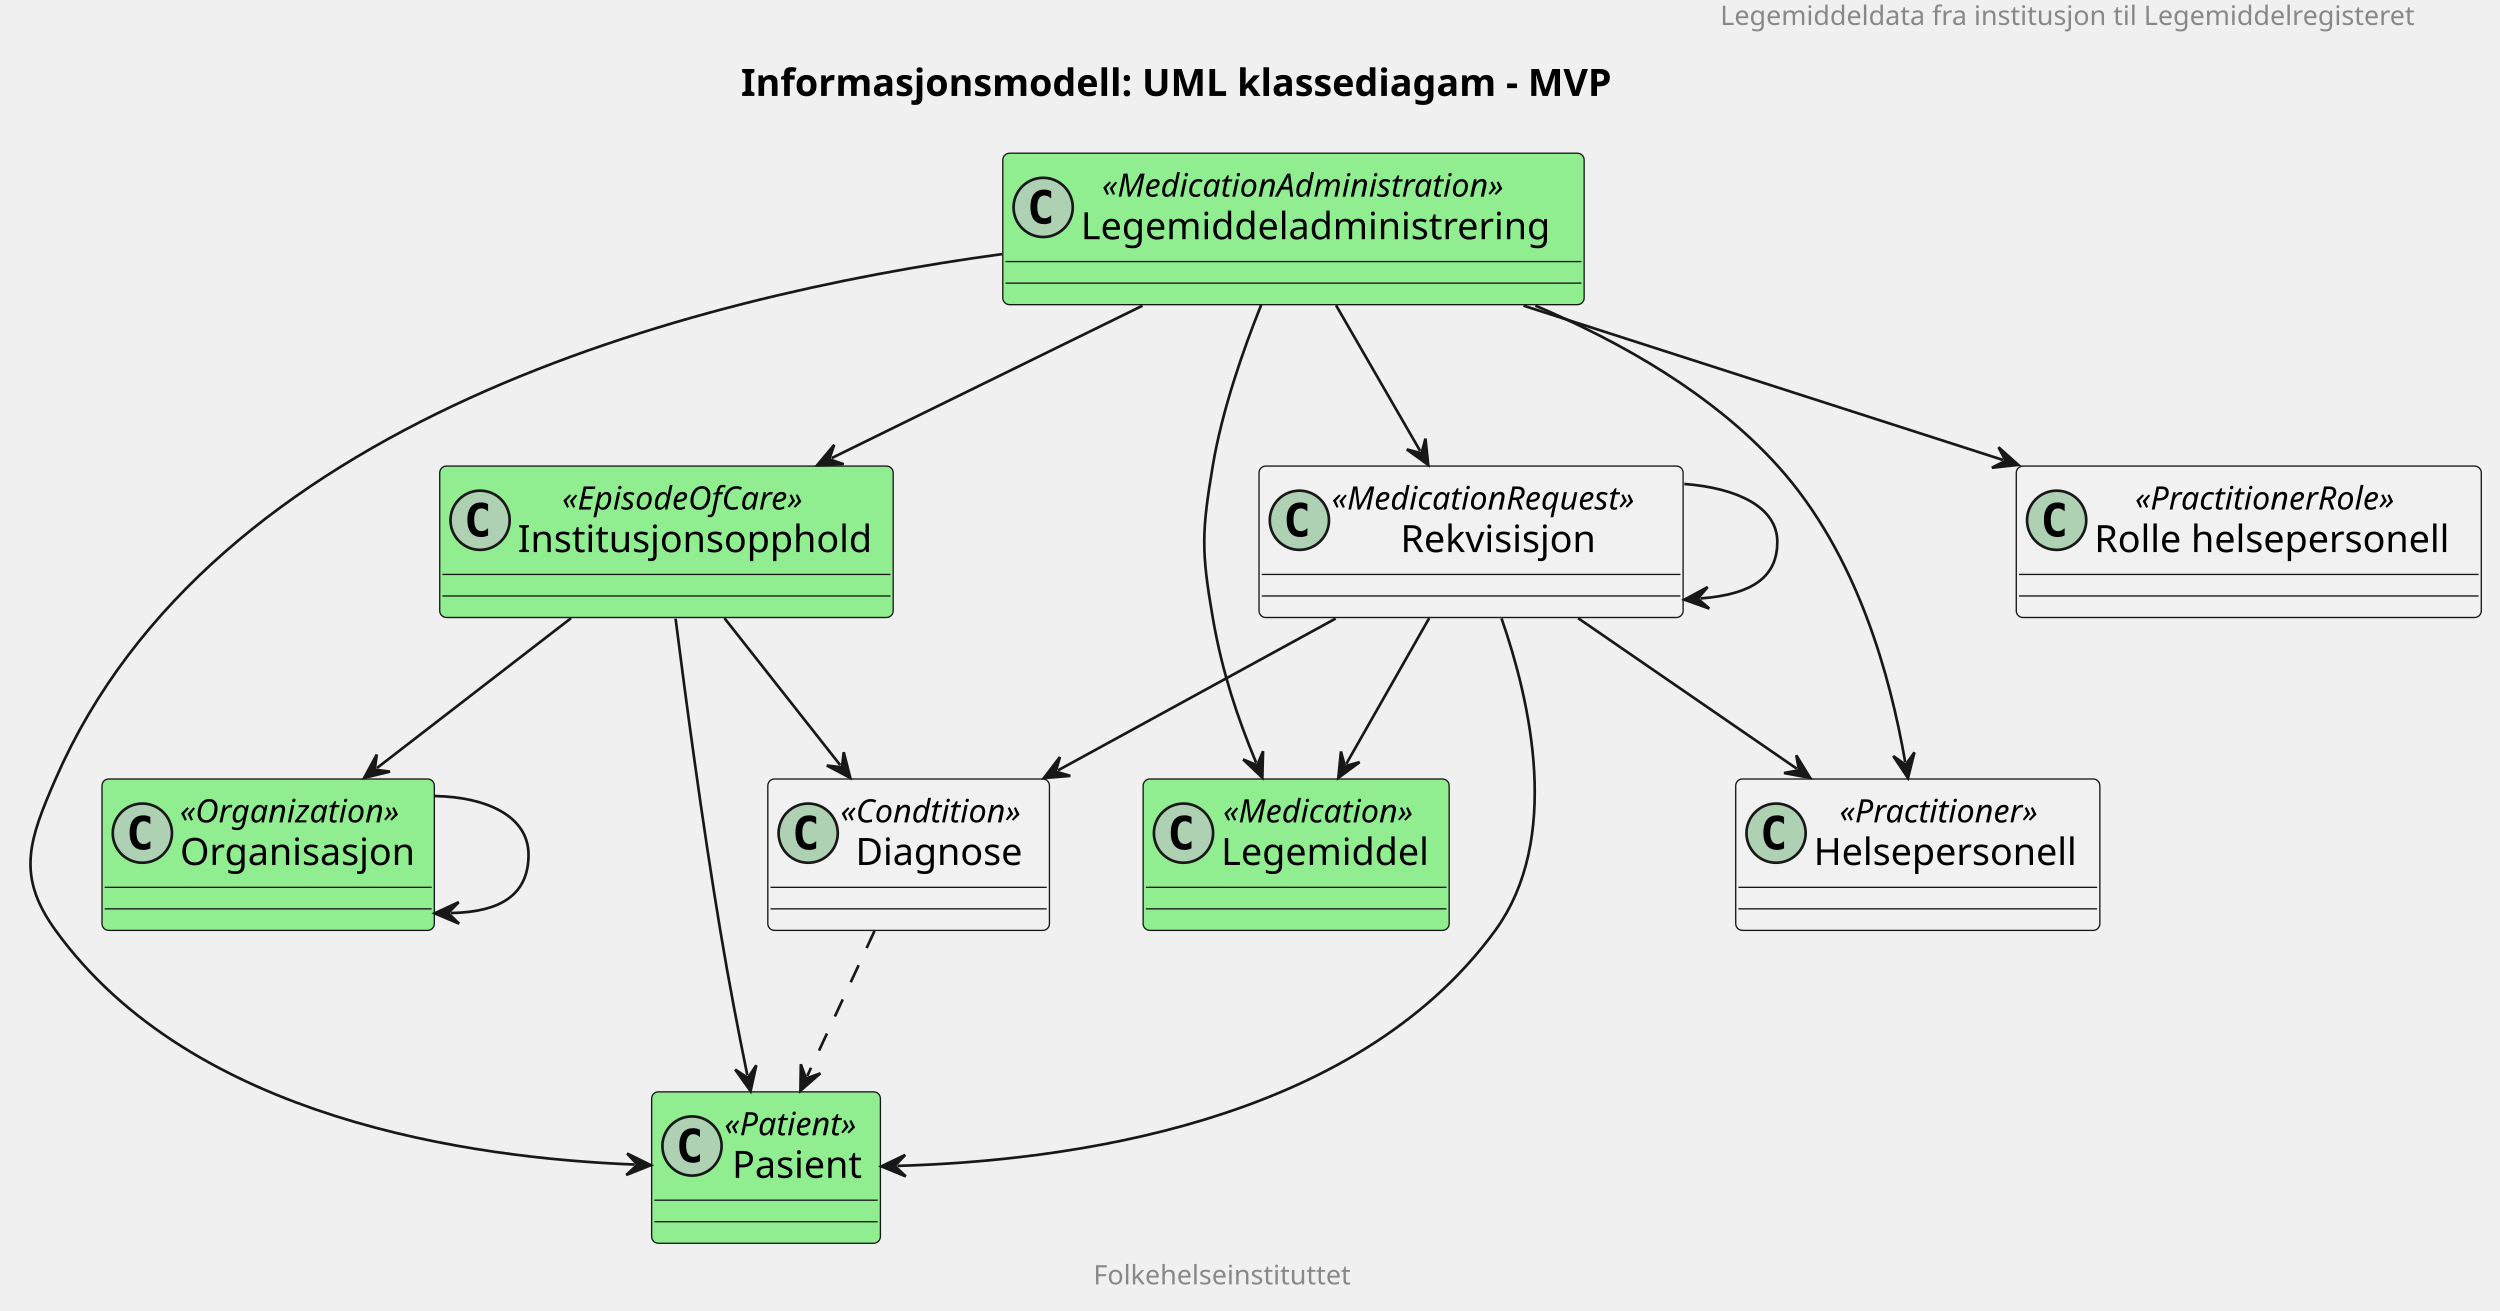
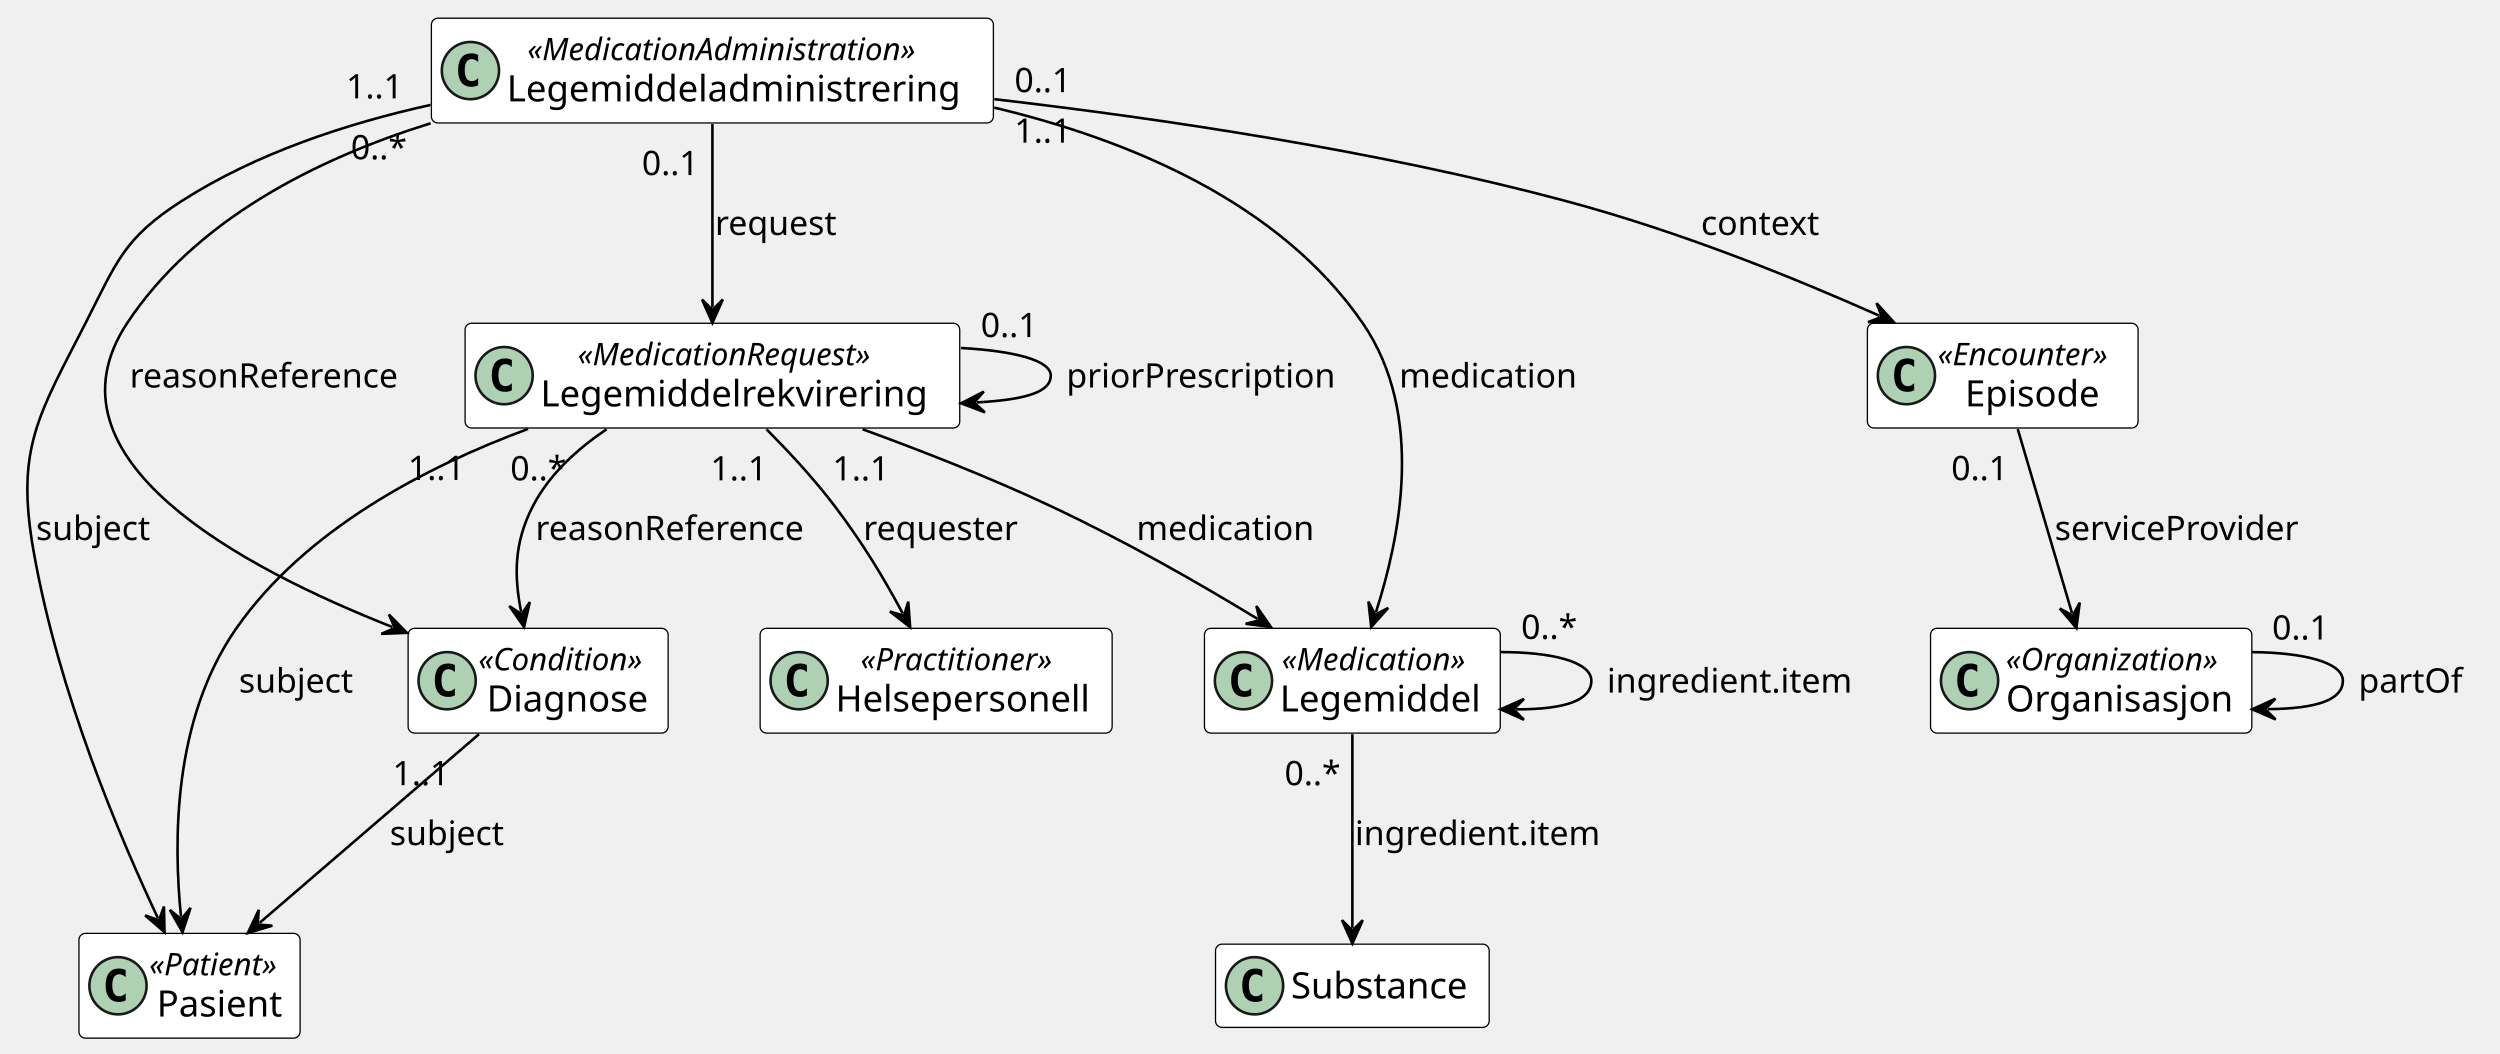
- <svg xmlns="http://www.w3.org/2000/svg" contentStyleType="text/css" data-diagram-type="CLASS" height="487px" preserveAspectRatio="none" style="width:929px;height:487px;background:#FFFFFF;" version="1.1" viewBox="0 0 929 487" width="929px" zoomAndPan="magnify">
+ <svg xmlns="http://www.w3.org/2000/svg" contentStyleType="text/css" data-diagram-type="CLASS" height="405px" preserveAspectRatio="none" style="width:961px;height:405px;background:#FFFFFF;" version="1.1" viewBox="0 0 961 405" width="961px" zoomAndPan="magnify">
  <defs />
  <g>
-     <text fill="#888888" font-family="sans-serif" font-size="10" lengthAdjust="spacing" textLength="275.801" x="639.249" y="9.282">Legemiddeldata fra institusjon til Legemiddelregisteret</text>
-     <text fill="#000000" font-family="sans-serif" font-size="14" font-weight="bold" lengthAdjust="spacing" textLength="364.39" x="275.33" y="35.636">Informasjonsmodell: UML klassediagam - MVP</text>
-     <g id="elem_Pasient">
-       <rect codeLine="5" fill="#90EE90" height="56.266" id="Pasient" rx="2.5" ry="2.5" style="stroke:#181818;stroke-width:0.5;" width="85.006" x="242.15" y="405.728" />
-       <ellipse cx="257.15" cy="425.86" fill="#ADD1B2" rx="11" ry="11" style="stroke:#181818;stroke-width:1;" />
-       <path d="M260.119,431.501 Q259.541,431.798 258.9,431.938 Q258.259,432.095 257.556,432.095 Q255.056,432.095 253.728,430.454 Q252.416,428.798 252.416,425.673 Q252.416,422.548 253.728,420.892 Q255.056,419.235 257.556,419.235 Q258.259,419.235 258.9,419.392 Q259.556,419.548 260.119,419.845 L260.119,422.563 Q259.494,421.985 258.9,421.72 Q258.306,421.438 257.681,421.438 Q256.337,421.438 255.65,422.517 Q254.963,423.579 254.963,425.673 Q254.963,427.767 255.65,428.845 Q256.337,429.907 257.681,429.907 Q258.306,429.907 258.9,429.642 Q259.494,429.36 260.119,428.782 L260.119,431.501 Z " fill="#000000" />
-       <text fill="#000000" font-family="sans-serif" font-size="12" font-style="italic" lengthAdjust="spacing" textLength="57.006" x="269.15" y="421.866">«Patient»</text>
-       <text fill="#000000" font-family="sans-serif" font-size="14" lengthAdjust="spacing" textLength="51.181" x="272.063" y="437.691">Pasient</text>
-       <line style="stroke:#181818;stroke-width:0.5;" x1="243.15" x2="326.156" y1="445.993" y2="445.993" />
-       <line style="stroke:#181818;stroke-width:0.5;" x1="243.15" x2="326.156" y1="453.993" y2="453.993" />
+     <g class="entity" data-entity="Diagnose" data-source-line="8" data-uid="ent0002" id="entity_Diagnose">
+       <rect fill="#FFFFFF" height="40.266" rx="2.5" ry="2.5" style="stroke:#000000;stroke-width:0.5;" width="99.947" x="156.88" y="241.53" />
+       <ellipse cx="171.88" cy="261.663" fill="#ADD1B2" rx="11" ry="11" style="stroke:#181818;stroke-width:1;" />
+       <path d="M174.849,267.303 Q174.271,267.6 173.63,267.741 Q172.989,267.897 172.286,267.897 Q169.786,267.897 168.458,266.257 Q167.146,264.6 167.146,261.475 Q167.146,258.35 168.458,256.694 Q169.786,255.038 172.286,255.038 Q172.989,255.038 173.63,255.194 Q174.286,255.35 174.849,255.647 L174.849,258.366 Q174.224,257.788 173.63,257.522 Q173.036,257.241 172.411,257.241 Q171.067,257.241 170.38,258.319 Q169.692,259.382 169.692,261.475 Q169.692,263.569 170.38,264.647 Q171.067,265.71 172.411,265.71 Q173.036,265.71 173.63,265.444 Q174.224,265.163 174.849,264.585 L174.849,267.303 Z " fill="#000000" />
+       <text fill="#000000" font-family="sans-serif" font-size="12" font-style="italic" lengthAdjust="spacing" textLength="71.947" x="183.88" y="257.669">«Condition»</text>
+       <text fill="#000000" font-family="sans-serif" font-size="14" lengthAdjust="spacing" textLength="65.481" x="187.113" y="273.494">Diagnose</text>
    </g>
-     <g id="elem_Legemiddeladministrering">
-       <rect codeLine="8" fill="#90EE90" height="56.266" id="Legemiddeladministrering" rx="2.5" ry="2.5" style="stroke:#181818;stroke-width:0.5;" width="216.03" x="372.64" y="56.938" />
-       <ellipse cx="387.64" cy="77.07" fill="#ADD1B2" rx="11" ry="11" style="stroke:#181818;stroke-width:1;" />
-       <path d="M390.609,82.711 Q390.031,83.008 389.39,83.148 Q388.749,83.305 388.046,83.305 Q385.546,83.305 384.218,81.664 Q382.906,80.008 382.906,76.883 Q382.906,73.758 384.218,72.102 Q385.546,70.445 388.046,70.445 Q388.749,70.445 389.39,70.602 Q390.046,70.758 390.609,71.055 L390.609,73.773 Q389.984,73.195 389.39,72.93 Q388.796,72.648 388.171,72.648 Q386.827,72.648 386.14,73.727 Q385.452,74.789 385.452,76.883 Q385.452,78.977 386.14,80.055 Q386.827,81.117 388.171,81.117 Q388.796,81.117 389.39,80.852 Q389.984,80.57 390.609,79.992 L390.609,82.711 Z " fill="#000000" />
-       <text fill="#000000" font-family="sans-serif" font-size="12" font-style="italic" lengthAdjust="spacing" textLength="168.328" x="409.491" y="73.076">«MedicationAdministration»</text>
-       <text fill="#000000" font-family="sans-serif" font-size="14" lengthAdjust="spacing" textLength="184.03" x="401.64" y="88.901">Legemiddeladministrering</text>
-       <line style="stroke:#181818;stroke-width:0.5;" x1="373.64" x2="587.67" y1="97.203" y2="97.203" />
-       <line style="stroke:#181818;stroke-width:0.5;" x1="373.64" x2="587.67" y1="105.203" y2="105.203" />
+     <g class="entity" data-entity="Episode" data-source-line="9" data-uid="ent0003" id="entity_Episode">
+       <rect fill="#FFFFFF" height="40.266" rx="2.5" ry="2.5" style="stroke:#000000;stroke-width:0.5;" width="104.043" x="717.83" y="124.26" />
+       <ellipse cx="732.83" cy="144.393" fill="#ADD1B2" rx="11" ry="11" style="stroke:#181818;stroke-width:1;" />
+       <path d="M735.799,150.033 Q735.221,150.33 734.58,150.471 Q733.939,150.627 733.236,150.627 Q730.736,150.627 729.408,148.987 Q728.096,147.33 728.096,144.205 Q728.096,141.08 729.408,139.424 Q730.736,137.768 733.236,137.768 Q733.939,137.768 734.58,137.924 Q735.236,138.08 735.799,138.377 L735.799,141.096 Q735.174,140.518 734.58,140.252 Q733.986,139.971 733.361,139.971 Q732.018,139.971 731.33,141.049 Q730.643,142.112 730.643,144.205 Q730.643,146.299 731.33,147.377 Q732.018,148.44 733.361,148.44 Q733.986,148.44 734.58,148.174 Q735.174,147.893 735.799,147.315 L735.799,150.033 Z " fill="#000000" />
+       <text fill="#000000" font-family="sans-serif" font-size="12" font-style="italic" lengthAdjust="spacing" textLength="76.043" x="744.83" y="140.399">«Encounter»</text>
+       <text fill="#000000" font-family="sans-serif" font-size="14" lengthAdjust="spacing" textLength="54.981" x="755.361" y="156.224">Episode</text>
    </g>
-     <g id="elem_Legemiddel">
-       <rect codeLine="18" fill="#90EE90" height="56.266" id="Legemiddel" rx="2.5" ry="2.5" style="stroke:#181818;stroke-width:0.5;" width="113.717" x="424.79" y="289.467" />
-       <ellipse cx="439.79" cy="309.6" fill="#ADD1B2" rx="11" ry="11" style="stroke:#181818;stroke-width:1;" />
-       <path d="M442.759,315.241 Q442.181,315.538 441.54,315.678 Q440.899,315.835 440.196,315.835 Q437.696,315.835 436.368,314.194 Q435.056,312.538 435.056,309.413 Q435.056,306.288 436.368,304.632 Q437.696,302.975 440.196,302.975 Q440.899,302.975 441.54,303.132 Q442.196,303.288 442.759,303.585 L442.759,306.303 Q442.134,305.725 441.54,305.46 Q440.946,305.178 440.321,305.178 Q438.978,305.178 438.29,306.257 Q437.603,307.319 437.603,309.413 Q437.603,311.507 438.29,312.585 Q438.978,313.647 440.321,313.647 Q440.946,313.647 441.54,313.382 Q442.134,313.1 442.759,312.522 L442.759,315.241 Z " fill="#000000" />
-       <text fill="#000000" font-family="sans-serif" font-size="12" font-style="italic" lengthAdjust="spacing" textLength="80.309" x="454.494" y="305.606">«Medication»</text>
-       <text fill="#000000" font-family="sans-serif" font-size="14" lengthAdjust="spacing" textLength="81.717" x="453.79" y="321.431">Legemiddel</text>
-       <line style="stroke:#181818;stroke-width:0.5;" x1="425.79" x2="537.507" y1="329.733" y2="329.733" />
-       <line style="stroke:#181818;stroke-width:0.5;" x1="425.79" x2="537.507" y1="337.733" y2="337.733" />
+     <g class="entity" data-entity="Helsepersonell" data-source-line="10" data-uid="ent0004" id="entity_Helsepersonell">
+       <rect fill="#FFFFFF" height="40.266" rx="2.5" ry="2.5" style="stroke:#000000;stroke-width:0.5;" width="135.318" x="292.19" y="241.53" />
+       <ellipse cx="307.19" cy="261.663" fill="#ADD1B2" rx="11" ry="11" style="stroke:#181818;stroke-width:1;" />
+       <path d="M310.159,267.303 Q309.581,267.6 308.94,267.741 Q308.299,267.897 307.596,267.897 Q305.096,267.897 303.768,266.257 Q302.456,264.6 302.456,261.475 Q302.456,258.35 303.768,256.694 Q305.096,255.038 307.596,255.038 Q308.299,255.038 308.94,255.194 Q309.596,255.35 310.159,255.647 L310.159,258.366 Q309.534,257.788 308.94,257.522 Q308.346,257.241 307.721,257.241 Q306.377,257.241 305.69,258.319 Q305.002,259.382 305.002,261.475 Q305.002,263.569 305.69,264.647 Q306.377,265.71 307.721,265.71 Q308.346,265.71 308.94,265.444 Q309.534,265.163 310.159,264.585 L310.159,267.303 Z " fill="#000000" />
+       <text fill="#000000" font-family="sans-serif" font-size="12" font-style="italic" lengthAdjust="spacing" textLength="84.147" x="330.776" y="257.669">«Practitioner»</text>
+       <text fill="#000000" font-family="sans-serif" font-size="14" lengthAdjust="spacing" textLength="103.318" x="321.19" y="273.494">Helsepersonell</text>
    </g>
-     <g id="elem_Helsepersonell">
-       <rect codeLine="21" fill="#F1F1F1" height="56.266" id="Helsepersonell" rx="2.5" ry="2.5" style="stroke:#181818;stroke-width:0.5;" width="135.318" x="644.99" y="289.467" />
-       <ellipse cx="659.99" cy="309.6" fill="#ADD1B2" rx="11" ry="11" style="stroke:#181818;stroke-width:1;" />
-       <path d="M662.959,315.241 Q662.381,315.538 661.74,315.678 Q661.099,315.835 660.396,315.835 Q657.896,315.835 656.568,314.194 Q655.256,312.538 655.256,309.413 Q655.256,306.288 656.568,304.632 Q657.896,302.975 660.396,302.975 Q661.099,302.975 661.74,303.132 Q662.396,303.288 662.959,303.585 L662.959,306.303 Q662.334,305.725 661.74,305.46 Q661.146,305.178 660.521,305.178 Q659.178,305.178 658.49,306.257 Q657.803,307.319 657.803,309.413 Q657.803,311.507 658.49,312.585 Q659.178,313.647 660.521,313.647 Q661.146,313.647 661.74,313.382 Q662.334,313.1 662.959,312.522 L662.959,315.241 Z " fill="#000000" />
-       <text fill="#000000" font-family="sans-serif" font-size="12" font-style="italic" lengthAdjust="spacing" textLength="84.147" x="683.576" y="305.606">«Practitioner»</text>
-       <text fill="#000000" font-family="sans-serif" font-size="14" lengthAdjust="spacing" textLength="103.318" x="673.99" y="321.431">Helsepersonell</text>
-       <line style="stroke:#181818;stroke-width:0.5;" x1="645.99" x2="779.308" y1="329.733" y2="329.733" />
-       <line style="stroke:#181818;stroke-width:0.5;" x1="645.99" x2="779.308" y1="337.733" y2="337.733" />
+     <g class="entity" data-entity="Legemiddel" data-source-line="11" data-uid="ent0005" id="entity_Legemiddel">
+       <rect fill="#FFFFFF" height="40.266" rx="2.5" ry="2.5" style="stroke:#000000;stroke-width:0.5;" width="113.717" x="462.99" y="241.53" />
+       <ellipse cx="477.99" cy="261.663" fill="#ADD1B2" rx="11" ry="11" style="stroke:#181818;stroke-width:1;" />
+       <path d="M480.959,267.303 Q480.381,267.6 479.74,267.741 Q479.099,267.897 478.396,267.897 Q475.896,267.897 474.568,266.257 Q473.256,264.6 473.256,261.475 Q473.256,258.35 474.568,256.694 Q475.896,255.038 478.396,255.038 Q479.099,255.038 479.74,255.194 Q480.396,255.35 480.959,255.647 L480.959,258.366 Q480.334,257.788 479.74,257.522 Q479.146,257.241 478.521,257.241 Q477.178,257.241 476.49,258.319 Q475.803,259.382 475.803,261.475 Q475.803,263.569 476.49,264.647 Q477.178,265.71 478.521,265.71 Q479.146,265.71 479.74,265.444 Q480.334,265.163 480.959,264.585 L480.959,267.303 Z " fill="#000000" />
+       <text fill="#000000" font-family="sans-serif" font-size="12" font-style="italic" lengthAdjust="spacing" textLength="80.309" x="492.694" y="257.669">«Medication»</text>
+       <text fill="#000000" font-family="sans-serif" font-size="14" lengthAdjust="spacing" textLength="81.717" x="491.99" y="273.494">Legemiddel</text>
    </g>
-     <g id="elem_Rolle helsepersonell">
-       <rect codeLine="49" fill="#F1F1F1" height="56.266" id="Rolle helsepersonell" rx="2.5" ry="2.5" style="stroke:#181818;stroke-width:0.5;" width="172.8" x="749.25" y="173.197" />
-       <ellipse cx="764.25" cy="193.33" fill="#ADD1B2" rx="11" ry="11" style="stroke:#181818;stroke-width:1;" />
-       <path d="M767.219,198.971 Q766.641,199.268 766,199.408 Q765.359,199.565 764.656,199.565 Q762.156,199.565 760.828,197.924 Q759.516,196.268 759.516,193.143 Q759.516,190.018 760.828,188.362 Q762.156,186.705 764.656,186.705 Q765.359,186.705 766,186.862 Q766.656,187.018 767.219,187.315 L767.219,190.033 Q766.594,189.455 766,189.19 Q765.406,188.908 764.781,188.908 Q763.438,188.908 762.75,189.987 Q762.062,191.049 762.062,193.143 Q762.062,195.237 762.75,196.315 Q763.438,197.377 764.781,197.377 Q765.406,197.377 766,197.112 Q766.594,196.83 767.219,196.252 L767.219,198.971 Z " fill="#000000" />
-       <text fill="#000000" font-family="sans-serif" font-size="12" font-style="italic" lengthAdjust="spacing" textLength="110.543" x="793.378" y="189.336">«PractitionerRole»</text>
-       <text fill="#000000" font-family="sans-serif" font-size="14" lengthAdjust="spacing" textLength="140.8" x="778.25" y="205.161">Rolle helsepersonell</text>
-       <line style="stroke:#181818;stroke-width:0.5;" x1="750.25" x2="921.05" y1="213.463" y2="213.463" />
-       <line style="stroke:#181818;stroke-width:0.5;" x1="750.25" x2="921.05" y1="221.463" y2="221.463" />
+     <g class="entity" data-entity="Legemiddeladministrering" data-source-line="12" data-uid="ent0006" id="entity_Legemiddeladministrering">
+       <rect fill="#FFFFFF" height="40.266" rx="2.5" ry="2.5" style="stroke:#000000;stroke-width:0.5;" width="216.03" x="165.83" y="7" />
+       <ellipse cx="180.83" cy="27.133" fill="#ADD1B2" rx="11" ry="11" style="stroke:#181818;stroke-width:1;" />
+       <path d="M183.799,32.773 Q183.221,33.07 182.58,33.211 Q181.939,33.367 181.236,33.367 Q178.736,33.367 177.408,31.727 Q176.096,30.07 176.096,26.945 Q176.096,23.82 177.408,22.164 Q178.736,20.508 181.236,20.508 Q181.939,20.508 182.58,20.664 Q183.236,20.82 183.799,21.117 L183.799,23.836 Q183.174,23.258 182.58,22.992 Q181.986,22.711 181.361,22.711 Q180.018,22.711 179.33,23.789 Q178.643,24.852 178.643,26.945 Q178.643,29.039 179.33,30.117 Q180.018,31.18 181.361,31.18 Q181.986,31.18 182.58,30.914 Q183.174,30.633 183.799,30.055 L183.799,32.773 Z " fill="#000000" />
+       <text fill="#000000" font-family="sans-serif" font-size="12" font-style="italic" lengthAdjust="spacing" textLength="168.328" x="202.681" y="23.139">«MedicationAdministration»</text>
+       <text fill="#000000" font-family="sans-serif" font-size="14" lengthAdjust="spacing" textLength="184.03" x="194.83" y="38.964">Legemiddeladministrering</text>
    </g>
-     <g id="elem_Rekvisisjon">
-       <rect codeLine="40" fill="#F1F1F1" height="56.266" id="Rekvisisjon" rx="2.5" ry="2.5" style="stroke:#181818;stroke-width:0.5;" width="157.592" x="467.85" y="173.197" />
-       <ellipse cx="482.85" cy="193.33" fill="#ADD1B2" rx="11" ry="11" style="stroke:#181818;stroke-width:1;" />
-       <path d="M485.819,198.971 Q485.241,199.268 484.6,199.408 Q483.959,199.565 483.256,199.565 Q480.756,199.565 479.428,197.924 Q478.116,196.268 478.116,193.143 Q478.116,190.018 479.428,188.362 Q480.756,186.705 483.256,186.705 Q483.959,186.705 484.6,186.862 Q485.256,187.018 485.819,187.315 L485.819,190.033 Q485.194,189.455 484.6,189.19 Q484.006,188.908 483.381,188.908 Q482.038,188.908 481.35,189.987 Q480.663,191.049 480.663,193.143 Q480.663,195.237 481.35,196.315 Q482.038,197.377 483.381,197.377 Q484.006,197.377 484.6,197.112 Q485.194,196.83 485.819,196.252 L485.819,198.971 Z " fill="#000000" />
-       <text fill="#000000" font-family="sans-serif" font-size="12" font-style="italic" lengthAdjust="spacing" textLength="129.592" x="494.85" y="189.336">«MedicationRequest»</text>
-       <text fill="#000000" font-family="sans-serif" font-size="14" lengthAdjust="spacing" textLength="78.429" x="520.432" y="205.161">Rekvisisjon</text>
-       <line style="stroke:#181818;stroke-width:0.5;" x1="468.85" x2="624.442" y1="213.463" y2="213.463" />
-       <line style="stroke:#181818;stroke-width:0.5;" x1="468.85" x2="624.442" y1="221.463" y2="221.463" />
+     <g class="entity" data-entity="Legemiddelrekvirering" data-source-line="13" data-uid="ent0007" id="entity_Legemiddelrekvirering">
+       <rect fill="#FFFFFF" height="40.266" rx="2.5" ry="2.5" style="stroke:#000000;stroke-width:0.5;" width="190.143" x="178.78" y="124.26" />
+       <ellipse cx="193.78" cy="144.393" fill="#ADD1B2" rx="11" ry="11" style="stroke:#181818;stroke-width:1;" />
+       <path d="M196.749,150.033 Q196.171,150.33 195.53,150.471 Q194.889,150.627 194.186,150.627 Q191.686,150.627 190.358,148.987 Q189.046,147.33 189.046,144.205 Q189.046,141.08 190.358,139.424 Q191.686,137.768 194.186,137.768 Q194.889,137.768 195.53,137.924 Q196.186,138.08 196.749,138.377 L196.749,141.096 Q196.124,140.518 195.53,140.252 Q194.936,139.971 194.311,139.971 Q192.968,139.971 192.28,141.049 Q191.593,142.112 191.593,144.205 Q191.593,146.299 192.28,147.377 Q192.968,148.44 194.311,148.44 Q194.936,148.44 195.53,148.174 Q196.124,147.893 196.749,147.315 L196.749,150.033 Z " fill="#000000" />
+       <text fill="#000000" font-family="sans-serif" font-size="12" font-style="italic" lengthAdjust="spacing" textLength="129.592" x="222.055" y="140.399">«MedicationRequest»</text>
+       <text fill="#000000" font-family="sans-serif" font-size="14" lengthAdjust="spacing" textLength="158.143" x="207.78" y="156.224">Legemiddelrekvirering</text>
    </g>
-     <g id="elem_Institusjonsopphold">
-       <rect codeLine="28" fill="#90EE90" height="56.266" id="Institusjonsopphold" rx="2.5" ry="2.5" style="stroke:#181818;stroke-width:0.5;" width="168.507" x="163.4" y="173.197" />
-       <ellipse cx="178.4" cy="193.33" fill="#ADD1B2" rx="11" ry="11" style="stroke:#181818;stroke-width:1;" />
-       <path d="M181.369,198.971 Q180.791,199.268 180.15,199.408 Q179.509,199.565 178.806,199.565 Q176.306,199.565 174.978,197.924 Q173.666,196.268 173.666,193.143 Q173.666,190.018 174.978,188.362 Q176.306,186.705 178.806,186.705 Q179.509,186.705 180.15,186.862 Q180.806,187.018 181.369,187.315 L181.369,190.033 Q180.744,189.455 180.15,189.19 Q179.556,188.908 178.931,188.908 Q177.588,188.908 176.9,189.987 Q176.213,191.049 176.213,193.143 Q176.213,195.237 176.9,196.315 Q177.588,197.377 178.931,197.377 Q179.556,197.377 180.15,197.112 Q180.744,196.83 181.369,196.252 L181.369,198.971 Z " fill="#000000" />
-       <text fill="#000000" font-family="sans-serif" font-size="12" font-style="italic" lengthAdjust="spacing" textLength="103.529" x="208.889" y="189.336">«EpisodeOfCare»</text>
-       <text fill="#000000" font-family="sans-serif" font-size="14" lengthAdjust="spacing" textLength="136.507" x="192.4" y="205.161">Institusjonsopphold</text>
-       <line style="stroke:#181818;stroke-width:0.5;" x1="164.4" x2="330.907" y1="213.463" y2="213.463" />
-       <line style="stroke:#181818;stroke-width:0.5;" x1="164.4" x2="330.907" y1="221.463" y2="221.463" />
+     <g class="entity" data-entity="Organisasjon" data-source-line="14" data-uid="ent0008" id="entity_Organisasjon">
+       <rect fill="#FFFFFF" height="40.266" rx="2.5" ry="2.5" style="stroke:#000000;stroke-width:0.5;" width="123.499" x="742.1" y="241.53" />
+       <ellipse cx="757.1" cy="261.663" fill="#ADD1B2" rx="11" ry="11" style="stroke:#181818;stroke-width:1;" />
+       <path d="M760.069,267.303 Q759.491,267.6 758.85,267.741 Q758.209,267.897 757.506,267.897 Q755.006,267.897 753.678,266.257 Q752.366,264.6 752.366,261.475 Q752.366,258.35 753.678,256.694 Q755.006,255.038 757.506,255.038 Q758.209,255.038 758.85,255.194 Q759.506,255.35 760.069,255.647 L760.069,258.366 Q759.444,257.788 758.85,257.522 Q758.256,257.241 757.631,257.241 Q756.288,257.241 755.6,258.319 Q754.913,259.382 754.913,261.475 Q754.913,263.569 755.6,264.647 Q756.288,265.71 757.631,265.71 Q758.256,265.71 758.85,265.444 Q759.444,265.163 760.069,264.585 L760.069,267.303 Z " fill="#000000" />
+       <text fill="#000000" font-family="sans-serif" font-size="12" font-style="italic" lengthAdjust="spacing" textLength="91.611" x="771.044" y="257.669">«Organization»</text>
+       <text fill="#000000" font-family="sans-serif" font-size="14" lengthAdjust="spacing" textLength="91.499" x="771.1" y="273.494">Organisasjon</text>
    </g>
-     <g id="elem_Organisasjon">
-       <rect codeLine="23" fill="#90EE90" height="56.266" id="Organisasjon" rx="2.5" ry="2.5" style="stroke:#181818;stroke-width:0.5;" width="123.499" x="37.9" y="289.467" />
-       <ellipse cx="52.9" cy="309.6" fill="#ADD1B2" rx="11" ry="11" style="stroke:#181818;stroke-width:1;" />
-       <path d="M55.869,315.241 Q55.291,315.538 54.65,315.678 Q54.009,315.835 53.306,315.835 Q50.806,315.835 49.478,314.194 Q48.166,312.538 48.166,309.413 Q48.166,306.288 49.478,304.632 Q50.806,302.975 53.306,302.975 Q54.009,302.975 54.65,303.132 Q55.306,303.288 55.869,303.585 L55.869,306.303 Q55.244,305.725 54.65,305.46 Q54.056,305.178 53.431,305.178 Q52.087,305.178 51.4,306.257 Q50.712,307.319 50.712,309.413 Q50.712,311.507 51.4,312.585 Q52.087,313.647 53.431,313.647 Q54.056,313.647 54.65,313.382 Q55.244,313.1 55.869,312.522 L55.869,315.241 Z " fill="#000000" />
-       <text fill="#000000" font-family="sans-serif" font-size="12" font-style="italic" lengthAdjust="spacing" textLength="91.611" x="66.844" y="305.606">«Organization»</text>
-       <text fill="#000000" font-family="sans-serif" font-size="14" lengthAdjust="spacing" textLength="91.499" x="66.9" y="321.431">Organisasjon</text>
-       <line style="stroke:#181818;stroke-width:0.5;" x1="38.9" x2="160.399" y1="329.733" y2="329.733" />
-       <line style="stroke:#181818;stroke-width:0.5;" x1="38.9" x2="160.399" y1="337.733" y2="337.733" />
+     <g class="entity" data-entity="Pasient" data-source-line="15" data-uid="ent0009" id="entity_Pasient">
+       <rect fill="#FFFFFF" height="40.266" rx="2.5" ry="2.5" style="stroke:#000000;stroke-width:0.5;" width="85.006" x="30.35" y="358.79" />
+       <ellipse cx="45.35" cy="378.923" fill="#ADD1B2" rx="11" ry="11" style="stroke:#181818;stroke-width:1;" />
+       <path d="M48.319,384.563 Q47.741,384.86 47.1,385.001 Q46.459,385.157 45.756,385.157 Q43.256,385.157 41.928,383.517 Q40.616,381.86 40.616,378.735 Q40.616,375.61 41.928,373.954 Q43.256,372.298 45.756,372.298 Q46.459,372.298 47.1,372.454 Q47.756,372.61 48.319,372.907 L48.319,375.626 Q47.694,375.048 47.1,374.782 Q46.506,374.501 45.881,374.501 Q44.538,374.501 43.85,375.579 Q43.163,376.642 43.163,378.735 Q43.163,380.829 43.85,381.907 Q44.538,382.97 45.881,382.97 Q46.506,382.97 47.1,382.704 Q47.694,382.423 48.319,381.845 L48.319,384.563 Z " fill="#000000" />
+       <text fill="#000000" font-family="sans-serif" font-size="12" font-style="italic" lengthAdjust="spacing" textLength="57.006" x="57.35" y="374.929">«Patient»</text>
+       <text fill="#000000" font-family="sans-serif" font-size="14" lengthAdjust="spacing" textLength="51.181" x="60.263" y="390.754">Pasient</text>
    </g>
-     <g id="elem_Diagnose">
-       <rect codeLine="35" fill="#F1F1F1" height="56.266" id="Diagnose" rx="2.5" ry="2.5" style="stroke:#181818;stroke-width:0.5;" width="104.652" x="285.32" y="289.467" />
-       <ellipse cx="300.32" cy="309.6" fill="#ADD1B2" rx="11" ry="11" style="stroke:#181818;stroke-width:1;" />
-       <path d="M303.289,315.241 Q302.711,315.538 302.07,315.678 Q301.429,315.835 300.726,315.835 Q298.226,315.835 296.898,314.194 Q295.586,312.538 295.586,309.413 Q295.586,306.288 296.898,304.632 Q298.226,302.975 300.726,302.975 Q301.429,302.975 302.07,303.132 Q302.726,303.288 303.289,303.585 L303.289,306.303 Q302.664,305.725 302.07,305.46 Q301.476,305.178 300.851,305.178 Q299.507,305.178 298.82,306.257 Q298.132,307.319 298.132,309.413 Q298.132,311.507 298.82,312.585 Q299.507,313.647 300.851,313.647 Q301.476,313.647 302.07,313.382 Q302.664,313.1 303.289,312.522 L303.289,315.241 Z " fill="#000000" />
-       <text fill="#000000" font-family="sans-serif" font-size="12" font-style="italic" lengthAdjust="spacing" textLength="76.652" x="312.32" y="305.606">«Condtition»</text>
-       <text fill="#000000" font-family="sans-serif" font-size="14" lengthAdjust="spacing" textLength="65.481" x="317.905" y="321.431">Diagnose</text>
-       <line style="stroke:#181818;stroke-width:0.5;" x1="286.32" x2="388.972" y1="329.733" y2="329.733" />
-       <line style="stroke:#181818;stroke-width:0.5;" x1="286.32" x2="388.972" y1="337.733" y2="337.733" />
+     <g class="entity" data-entity="Substance" data-source-line="16" data-uid="ent0010" id="entity_Substance">
+       <rect fill="#FFFFFF" height="32" rx="2.5" ry="2.5" style="stroke:#000000;stroke-width:0.5;" width="105.192" x="467.25" y="362.93" />
+       <ellipse cx="482.25" cy="378.93" fill="#ADD1B2" rx="11" ry="11" style="stroke:#181818;stroke-width:1;" />
+       <path d="M485.219,384.571 Q484.641,384.868 484,385.008 Q483.359,385.164 482.656,385.164 Q480.156,385.164 478.828,383.524 Q477.516,381.868 477.516,378.743 Q477.516,375.618 478.828,373.961 Q480.156,372.305 482.656,372.305 Q483.359,372.305 484,372.461 Q484.656,372.618 485.219,372.914 L485.219,375.633 Q484.594,375.055 484,374.789 Q483.406,374.508 482.781,374.508 Q481.438,374.508 480.75,375.586 Q480.062,376.649 480.062,378.743 Q480.062,380.836 480.75,381.914 Q481.438,382.977 482.781,382.977 Q483.406,382.977 484,382.711 Q484.594,382.43 485.219,381.852 L485.219,384.571 Z " fill="#000000" />
+       <text fill="#000000" font-family="sans-serif" font-size="14" lengthAdjust="spacing" textLength="73.192" x="496.25" y="383.777">Substance</text>
    </g>
-     <g id="link_Legemiddeladministrering_Legemiddel">
-       <path codeLine="11" d="M468.65,113.317 C461.88,130.197 454.11,152.528 450.65,173.197 C446.52,197.868 446.4,204.827 450.65,229.468 C454.2,250.037 459.848,266.643 466.798,283.453 " fill="#FFFFFF" fill-opacity="0" id="Legemiddeladministrering-to-Legemiddel" style="stroke:#181818;stroke-width:1;" />
-       <polygon fill="#181818" points="469.09,288.998,469.348,279.152,467.18,284.377,461.955,282.209,469.09,288.998" style="stroke:#181818;stroke-width:1;" />
+     <g class="link" data-entity-1="Diagnose" data-entity-2="Pasient" data-source-line="18" data-uid="lnk11" id="link_Diagnose_Pasient">
+       <path codeLine="18" d="M184.12,282.21 C159.33,303.54 124.448,333.537 99.798,354.747 " fill="none" id="Diagnose-to-Pasient" style="stroke:#000000;stroke-width:1;" />
+       <polygon fill="#000000" points="95.25,358.66,104.681,355.822,99.04,355.399,99.463,349.758,95.25,358.66" style="stroke:#000000;stroke-width:1;" />
+       <text fill="#000000" font-family="sans-serif" font-size="13" lengthAdjust="spacing" textLength="47.119" x="149.85" y="324.857">subject</text>
+       <text fill="#000000" font-family="sans-serif" font-size="13" lengthAdjust="spacing" textLength="24.807" x="150.894" y="301.832">1..1</text>
    </g>
-     <g id="link_Legemiddeladministrering_Pasient">
-       <path codeLine="12" d="M372.32,94.427 C255.56,110.297 78.67,156.278 20.65,289.467 C10.66,312.397 6,325.467 20.65,345.728 C71.48,416.038 175.095,430.329 235.875,432.749 " fill="#FFFFFF" fill-opacity="0" id="Legemiddeladministrering-to-Pasient" style="stroke:#181818;stroke-width:1;" />
-       <polygon fill="#181818" points="241.87,432.988,233.036,428.633,236.874,432.789,232.718,436.626,241.87,432.988" style="stroke:#181818;stroke-width:1;" />
+     <g class="link" data-entity-1="Episode" data-entity-2="Organisasjon" data-source-line="19" data-uid="lnk12" id="link_Episode_Organisasjon">
+       <path codeLine="19" d="M775.62,164.95 C781.91,186.27 790.212,214.435 796.472,235.645 " fill="none" id="Episode-to-Organisasjon" style="stroke:#000000;stroke-width:1;" />
+       <polygon fill="#000000" points="798.17,241.4,799.459,231.636,796.755,236.605,791.786,233.9,798.17,241.4" style="stroke:#000000;stroke-width:1;" />
+       <text fill="#000000" font-family="sans-serif" font-size="13" lengthAdjust="spacing" textLength="100.604" x="789.85" y="207.597">serviceProvider</text>
+       <text fill="#000000" font-family="sans-serif" font-size="13" lengthAdjust="spacing" textLength="24.807" x="750.054" y="184.575">0..1</text>
    </g>
-     <g id="link_Legemiddeladministrering_Helsepersonell">
-       <path codeLine="13" d="M570.55,113.588 C602.55,127.168 636.58,146.518 660.65,173.197 C690.45,206.238 702.5,251.756 707.98,283.216 " fill="#FFFFFF" fill-opacity="0" id="Legemiddeladministrering-to-Helsepersonell" style="stroke:#181818;stroke-width:1;" />
-       <polygon fill="#181818" points="709.01,289.127,711.406,279.575,708.152,284.202,703.525,280.947,709.01,289.127" style="stroke:#181818;stroke-width:1;" />
+     <g class="link" data-entity-1="Legemiddel" data-entity-2="Substance" data-source-line="20" data-uid="lnk13" id="link_Legemiddel_Substance">
+       <path codeLine="20" d="M519.85,282.21 C519.85,304.95 519.85,336 519.85,356.7 " fill="none" id="Legemiddel-to-Substance" style="stroke:#000000;stroke-width:1;" />
+       <polygon fill="#000000" points="519.85,362.7,523.85,353.7,519.85,357.7,515.85,353.7,519.85,362.7" style="stroke:#000000;stroke-width:1;" />
+       <text fill="#000000" font-family="sans-serif" font-size="13" lengthAdjust="spacing" textLength="100.147" x="520.85" y="324.857">ingredient.item</text>
+       <text fill="#000000" font-family="sans-serif" font-size="13" lengthAdjust="spacing" textLength="23.036" x="493.765" y="301.832">0..*</text>
    </g>
-     <g id="link_Legemiddeladministrering_Rolle helsepersonell">
-       <path codeLine="14" d="M566.13,113.588 C621.84,131.507 688.538,152.979 744.279,170.919 " fill="#FFFFFF" fill-opacity="0" id="Legemiddeladministrering-to-Rolle helsepersonell" style="stroke:#181818;stroke-width:1;" />
-       <polygon fill="#181818" points="749.99,172.757,742.648,166.192,745.23,171.226,740.197,173.808,749.99,172.757" style="stroke:#181818;stroke-width:1;" />
+     <g class="link" data-entity-1="Legemiddel" data-entity-2="Legemiddel" data-source-line="21" data-uid="lnk14" id="link_Legemiddel_Legemiddel">
+       <path codeLine="21" d="M576.81,250.67 C596.16,250.61 611.71,254.28 611.71,261.66 C611.71,269.05 602.16,272.729 582.81,272.669 " fill="none" id="Legemiddel-to-Legemiddel" style="stroke:#000000;stroke-width:1;" />
+       <polygon fill="#000000" points="576.81,272.65,585.798,276.678,581.81,272.666,585.822,268.678,576.81,272.65" style="stroke:#000000;stroke-width:1;" />
+       <text fill="#000000" font-family="sans-serif" font-size="13" lengthAdjust="spacing" textLength="100.147" x="617.71" y="266.227">ingredient.item</text>
+       <text fill="#000000" font-family="sans-serif" font-size="13" lengthAdjust="spacing" textLength="23.036" x="584.728" y="245.606">0..*</text>
    </g>
-     <g id="link_Legemiddeladministrering_Rekvisisjon">
-       <path codeLine="15" d="M496.46,113.438 C506.83,131.398 517.349,149.602 527.739,167.592 " fill="#FFFFFF" fill-opacity="0" id="Legemiddeladministrering-to-Rekvisisjon" style="stroke:#181818;stroke-width:1;" />
-       <polygon fill="#181818" points="530.74,172.787,529.703,162.993,528.239,168.458,522.775,166.994,530.74,172.787" style="stroke:#181818;stroke-width:1;" />
+     <g class="link" data-entity-1="Legemiddeladministrering" data-entity-2="Legemiddel" data-source-line="22" data-uid="lnk15" id="link_Legemiddeladministrering_Legemiddel">
+       <path codeLine="22" d="M382.2,41.37 C434.16,53.77 491.93,77.79 523.85,124.26 C547.99,159.41 538.043,206.857 528.913,235.317 " fill="none" id="Legemiddeladministrering-to-Legemiddel" style="stroke:#000000;stroke-width:1;" />
+       <polygon fill="#000000" points="527.08,241.03,533.638,233.682,528.607,236.269,526.02,231.238,527.08,241.03" style="stroke:#000000;stroke-width:1;" />
+       <text fill="#000000" font-family="sans-serif" font-size="13" lengthAdjust="spacing" textLength="72.541" x="537.85" y="148.967">medication</text>
+       <text fill="#000000" font-family="sans-serif" font-size="13" lengthAdjust="spacing" textLength="24.807" x="389.936" y="54.834">1..1</text>
    </g>
-     <g id="link_Legemiddeladministrering_Institusjonsopphold">
-       <path codeLine="16" d="M424.55,113.588 C387.92,131.548 345.667,152.266 309.057,170.216 " fill="#FFFFFF" fill-opacity="0" id="Legemiddeladministrering-to-Institusjonsopphold" style="stroke:#181818;stroke-width:1;" />
-       <polygon fill="#181818" points="303.67,172.857,313.512,172.487,308.159,170.656,309.99,165.304,303.67,172.857" style="stroke:#181818;stroke-width:1;" />
+     <g class="link" data-entity-1="Legemiddeladministrering" data-entity-2="Pasient" data-source-line="23" data-uid="lnk16" id="link_Legemiddeladministrering_Pasient">
+       <path codeLine="23" d="M165.48,40.34 C132.91,47.55 98.29,59.03 69.85,77.26 C47.47,91.61 44.94,100.59 32.85,124.26 C14.75,159.7 6,172.33 12.85,211.53 C22.5,266.74 46.325,322.371 60.685,352.881 " fill="none" id="Legemiddeladministrering-to-Pasient" style="stroke:#000000;stroke-width:1;" />
+       <polygon fill="#000000" points="63.24,358.31,63.026,348.464,61.111,353.786,55.788,351.87,63.24,358.31" style="stroke:#000000;stroke-width:1;" />
+       <text fill="#000000" font-family="sans-serif" font-size="13" lengthAdjust="spacing" textLength="47.119" x="13.85" y="207.597">subject</text>
+       <text fill="#000000" font-family="sans-serif" font-size="13" lengthAdjust="spacing" textLength="24.807" x="133.045" y="37.813">1..1</text>
    </g>
-     <g id="link_Organisasjon_Organisasjon">
-       <path codeLine="26" d="M161.53,295.808 C181.02,296.147 196.4,303.408 196.4,317.598 C196.4,331.788 187.019,338.956 167.529,339.286 " fill="#FFFFFF" fill-opacity="0" id="Organisasjon-to-Organisasjon" style="stroke:#181818;stroke-width:1;" />
-       <polygon fill="#181818" points="161.53,339.387,170.596,343.235,166.529,339.303,170.461,335.236,161.53,339.387" style="stroke:#181818;stroke-width:1;" />
+     <g class="link" data-entity-1="Legemiddeladministrering" data-entity-2="Episode" data-source-line="24" data-uid="lnk17" id="link_Legemiddeladministrering_Episode">
+       <path codeLine="24" d="M382.21,38.12 C446.74,45.61 529.83,57.96 601.85,77.26 C646.05,89.11 688.997,106.513 722.457,121.383 " fill="none" id="Legemiddeladministrering-to-Episode" style="stroke:#000000;stroke-width:1;" />
+       <polygon fill="#000000" points="727.94,123.82,721.34,116.51,723.371,121.789,718.091,123.82,727.94,123.82" style="stroke:#000000;stroke-width:1;" />
+       <text fill="#000000" font-family="sans-serif" font-size="13" lengthAdjust="spacing" textLength="49.226" x="653.85" y="90.327">context</text>
+       <text fill="#000000" font-family="sans-serif" font-size="13" lengthAdjust="spacing" textLength="24.807" x="389.947" y="35.414">0..1</text>
    </g>
-     <g id="link_Institusjonsopphold_Pasient">
-       <path codeLine="31" d="M251.04,229.887 C254.71,258.808 260.94,305.567 267.65,345.728 C271.01,365.798 274.222,382.458 277.712,399.588 " fill="#FFFFFF" fill-opacity="0" id="Institusjonsopphold-to-Pasient" style="stroke:#181818;stroke-width:1;" />
-       <polygon fill="#181818" points="278.91,405.467,281.033,395.85,277.912,400.568,273.194,397.447,278.91,405.467" style="stroke:#181818;stroke-width:1;" />
+     <g class="link" data-entity-1="Legemiddeladministrering" data-entity-2="Diagnose" data-source-line="25" data-uid="lnk18" id="link_Legemiddeladministrering_Diagnose">
+       <path codeLine="25" d="M165.54,47.38 C121.61,61.09 75.12,84.47 48.85,124.26 C14.41,176.43 92.54,218.016 150.82,241.036 " fill="none" id="Legemiddeladministrering-to-Diagnose" style="stroke:#000000;stroke-width:1;" />
+       <polygon fill="#000000" points="156.4,243.24,149.499,236.213,151.75,241.403,146.56,243.654,156.4,243.24" style="stroke:#000000;stroke-width:1;" />
+       <text fill="#000000" font-family="sans-serif" font-size="13" lengthAdjust="spacing" textLength="110.608" x="49.85" y="148.967">reasonReference</text>
+       <text fill="#000000" font-family="sans-serif" font-size="13" lengthAdjust="spacing" textLength="23.036" x="134.866" y="61.229">0..*</text>
    </g>
-     <g id="link_Institusjonsopphold_Organisasjon">
-       <path codeLine="32" d="M212.2,229.708 C188.94,247.657 163.38,267.402 140.07,285.392 " fill="#FFFFFF" fill-opacity="0" id="Institusjonsopphold-to-Organisasjon" style="stroke:#181818;stroke-width:1;" />
-       <polygon fill="#181818" points="135.32,289.058,144.889,286.725,139.278,286.003,140.001,280.392,135.32,289.058" style="stroke:#181818;stroke-width:1;" />
+     <g class="link" data-entity-1="Legemiddeladministrering" data-entity-2="Legemiddelrekvirering" data-source-line="26" data-uid="lnk19" id="link_Legemiddeladministrering_Legemiddelrekvirering">
+       <path codeLine="26" d="M273.85,47.68 C273.85,69.01 273.85,96.92 273.85,118.13 " fill="none" id="Legemiddeladministrering-to-Legemiddelrekvirering" style="stroke:#000000;stroke-width:1;" />
+       <polygon fill="#000000" points="273.85,124.13,277.85,115.13,273.85,119.13,269.85,115.13,273.85,124.13" style="stroke:#000000;stroke-width:1;" />
+       <text fill="#000000" font-family="sans-serif" font-size="13" lengthAdjust="spacing" textLength="49.702" x="274.85" y="90.327">request</text>
+       <text fill="#000000" font-family="sans-serif" font-size="13" lengthAdjust="spacing" textLength="24.807" x="246.735" y="67.302">0..1</text>
    </g>
-     <g id="link_Institusjonsopphold_Diagnose">
-       <path codeLine="33" d="M269.21,229.708 C283.35,247.657 298.077,266.354 312.247,284.344 " fill="#FFFFFF" fill-opacity="0" id="Institusjonsopphold-to-Diagnose" style="stroke:#181818;stroke-width:1;" />
-       <polygon fill="#181818" points="315.96,289.058,313.533,279.512,312.866,285.13,307.249,284.462,315.96,289.058" style="stroke:#181818;stroke-width:1;" />
+     <g class="link" data-entity-1="Legemiddelrekvirering" data-entity-2="Legemiddel" data-source-line="27" data-uid="lnk20" id="link_Legemiddelrekvirering_Legemiddel">
+       <path codeLine="27" d="M331.61,165.02 C354.44,173.35 380.71,183.64 403.85,194.53 C433.43,208.44 460.483,223.974 483.433,237.923 " fill="none" id="Legemiddelrekvirering-to-Legemiddel" style="stroke:#000000;stroke-width:1;" />
+       <polygon fill="#000000" points="488.56,241.04,482.947,232.947,484.287,238.443,478.792,239.783,488.56,241.04" style="stroke:#000000;stroke-width:1;" />
+       <text fill="#000000" font-family="sans-serif" font-size="13" lengthAdjust="spacing" textLength="72.541" x="436.85" y="207.597">medication</text>
+       <text fill="#000000" font-family="sans-serif" font-size="13" lengthAdjust="spacing" textLength="24.807" x="320.016" y="184.664">1..1</text>
    </g>
-     <g id="link_Diagnose_Pasient">
-       <path codeLine="38" d="M324.96,345.967 C316.63,363.928 308.292,381.884 299.952,399.884 " fill="#FFFFFF" fill-opacity="0" id="Diagnose-to-Pasient" style="stroke:#181818;stroke-width:1;stroke-dasharray:7.0,7.0;" />
-       <polygon fill="#181818" points="297.43,405.327,304.843,398.843,299.532,400.791,297.584,395.48,297.43,405.327" style="stroke:#181818;stroke-width:1;" />
+     <g class="link" data-entity-1="Legemiddelrekvirering" data-entity-2="Pasient" data-source-line="28" data-uid="lnk21" id="link_Legemiddelrekvirering_Pasient">
+       <path codeLine="28" d="M202.98,164.87 C163.6,179.45 117.34,203.56 90.85,241.53 C66.25,276.79 66.748,323.929 69.568,352.349 " fill="none" id="Legemiddelrekvirering-to-Pasient" style="stroke:#000000;stroke-width:1;" />
+       <polygon fill="#000000" points="70.16,358.32,73.252,348.969,69.666,353.344,65.291,349.759,70.16,358.32" style="stroke:#000000;stroke-width:1;" />
+       <text fill="#000000" font-family="sans-serif" font-size="13" lengthAdjust="spacing" textLength="47.119" x="91.85" y="266.227">subject</text>
+       <text fill="#000000" font-family="sans-serif" font-size="13" lengthAdjust="spacing" textLength="24.807" x="156.817" y="184.474">1..1</text>
    </g>
-     <g id="link_Rekvisisjon_Diagnose">
-       <path codeLine="43" d="M496.32,229.847 C463.47,247.808 426.004,268.288 393.164,286.248 " fill="#FFFFFF" fill-opacity="0" id="Rekvisisjon-to-Diagnose" style="stroke:#181818;stroke-width:1;" />
-       <polygon fill="#181818" points="387.9,289.127,397.716,288.318,392.287,286.728,393.877,281.3,387.9,289.127" style="stroke:#181818;stroke-width:1;" />
+     <g class="link" data-entity-1="Legemiddelrekvirering" data-entity-2="Helsepersonell" data-source-line="29" data-uid="lnk22" id="link_Legemiddelrekvirering_Helsepersonell">
+       <path codeLine="29" d="M294.63,165.01 C303.23,173.65 313.01,184.18 320.85,194.53 C332.03,209.3 339.728,222.246 347.027,235.816 " fill="none" id="Legemiddelrekvirering-to-Helsepersonell" style="stroke:#000000;stroke-width:1;" />
+       <polygon fill="#000000" points="349.87,241.1,349.129,231.279,347.501,236.697,342.084,235.069,349.87,241.1" style="stroke:#000000;stroke-width:1;" />
+       <text fill="#000000" font-family="sans-serif" font-size="13" lengthAdjust="spacing" textLength="63.045" x="331.85" y="207.597">requester</text>
+       <text fill="#000000" font-family="sans-serif" font-size="13" lengthAdjust="spacing" textLength="24.807" x="273.098" y="184.651">1..1</text>
    </g>
-     <g id="link_Rekvisisjon_Legemiddel">
-       <path codeLine="44" d="M531.08,229.708 C520.87,247.657 510.516,265.852 500.286,283.842 " fill="#FFFFFF" fill-opacity="0" id="Rekvisisjon-to-Legemiddel" style="stroke:#181818;stroke-width:1;" />
-       <polygon fill="#181818" points="497.32,289.058,505.246,283.211,499.792,284.711,498.292,279.257,497.32,289.058" style="stroke:#181818;stroke-width:1;" />
+     <g class="link" data-entity-1="Legemiddelrekvirering" data-entity-2="Diagnose" data-source-line="30" data-uid="lnk23" id="link_Legemiddelrekvirering_Diagnose">
+       <path codeLine="30" d="M233.17,165 C221.94,172.56 211.12,182.37 204.85,194.53 C197.48,208.82 197.625,221.37 200.305,235.15 " fill="none" id="Legemiddelrekvirering-to-Diagnose" style="stroke:#000000;stroke-width:1;" />
+       <polygon fill="#000000" points="201.45,241.04,203.658,231.442,200.495,236.132,195.805,232.969,201.45,241.04" style="stroke:#000000;stroke-width:1;" />
+       <text fill="#000000" font-family="sans-serif" font-size="13" lengthAdjust="spacing" textLength="110.608" x="205.85" y="207.597">reasonReference</text>
+       <text fill="#000000" font-family="sans-serif" font-size="13" lengthAdjust="spacing" textLength="23.036" x="196.151" y="184.638">0..*</text>
    </g>
-     <g id="link_Rekvisisjon_Pasient">
-       <path codeLine="45" d="M557.96,229.787 C568.81,260.998 580.26,311.967 555.65,345.728 C503.03,417.918 395.618,431.433 333.488,433.243 " fill="#FFFFFF" fill-opacity="0" id="Rekvisisjon-to-Pasient" style="stroke:#181818;stroke-width:1;" />
-       <polygon fill="#181818" points="327.49,433.418,336.603,437.154,332.488,433.272,336.37,429.157,327.49,433.418" style="stroke:#181818;stroke-width:1;" />
+     <g class="link" data-entity-1="Legemiddelrekvirering" data-entity-2="Legemiddelrekvirering" data-source-line="31" data-uid="lnk24" id="link_Legemiddelrekvirering_Legemiddelrekvirering">
+       <path codeLine="31" d="M369.42,133.77 C389.47,134.87 403.92,138.41 403.92,144.4 C403.92,150.38 395.461,153.591 375.411,154.691 " fill="none" id="Legemiddelrekvirering-to-Legemiddelrekvirering" style="stroke:#000000;stroke-width:1;" />
+       <polygon fill="#000000" points="369.42,155.02,378.626,158.521,374.413,154.746,378.187,150.533,369.42,155.02" style="stroke:#000000;stroke-width:1;" />
+       <text fill="#000000" font-family="sans-serif" font-size="13" lengthAdjust="spacing" textLength="107.72" x="409.92" y="148.967">priorPrescription</text>
+       <text fill="#000000" font-family="sans-serif" font-size="13" lengthAdjust="spacing" textLength="24.807" x="377.012" y="129.567">0..1</text>
    </g>
-     <g id="link_Rekvisisjon_Helsepersonell">
-       <path codeLine="46" d="M586.41,229.708 C612.5,247.657 641.557,267.666 667.697,285.656 " fill="#FFFFFF" fill-opacity="0" id="Rekvisisjon-to-Helsepersonell" style="stroke:#181818;stroke-width:1;" />
-       <polygon fill="#181818" points="672.64,289.058,667.494,280.66,668.521,286.223,662.958,287.25,672.64,289.058" style="stroke:#181818;stroke-width:1;" />
+     <g class="link" data-entity-1="Organisasjon" data-entity-2="Organisasjon" data-source-line="32" data-uid="lnk25" id="link_Organisasjon_Organisasjon">
+       <path codeLine="32" d="M865.73,250.67 C885.22,250.84 900.6,254.5 900.6,261.66 C900.6,268.82 891.22,272.428 871.73,272.598 " fill="none" id="Organisasjon-to-Organisasjon" style="stroke:#000000;stroke-width:1;" />
+       <polygon fill="#000000" points="865.73,272.65,874.764,276.571,870.73,272.606,874.695,268.572,865.73,272.65" style="stroke:#000000;stroke-width:1;" />
+       <text fill="#000000" font-family="sans-serif" font-size="13" lengthAdjust="spacing" textLength="41.469" x="906.6" y="266.227">partOf</text>
+       <text fill="#000000" font-family="sans-serif" font-size="13" lengthAdjust="spacing" textLength="24.807" x="873.39" y="245.837">0..1</text>
    </g>
-     <g id="link_Rekvisisjon_Rekvisisjon">
-       <path codeLine="47" d="M625.89,179.838 C645.67,181.338 660.45,188.507 660.45,201.338 C660.45,214.167 651.653,220.871 631.873,222.381 " fill="#FFFFFF" fill-opacity="0" id="Rekvisisjon-to-Rekvisisjon" style="stroke:#181818;stroke-width:1;" />
-       <polygon fill="#181818" points="625.89,222.838,635.168,226.141,630.875,222.457,634.559,218.164,625.89,222.838" style="stroke:#181818;stroke-width:1;" />
-     </g>
-     <text fill="#888888" font-family="sans-serif" font-size="10" lengthAdjust="spacing" textLength="102.422" x="406.314" y="477.275">Folkehelseinstituttet</text>
  </g>
</svg>
